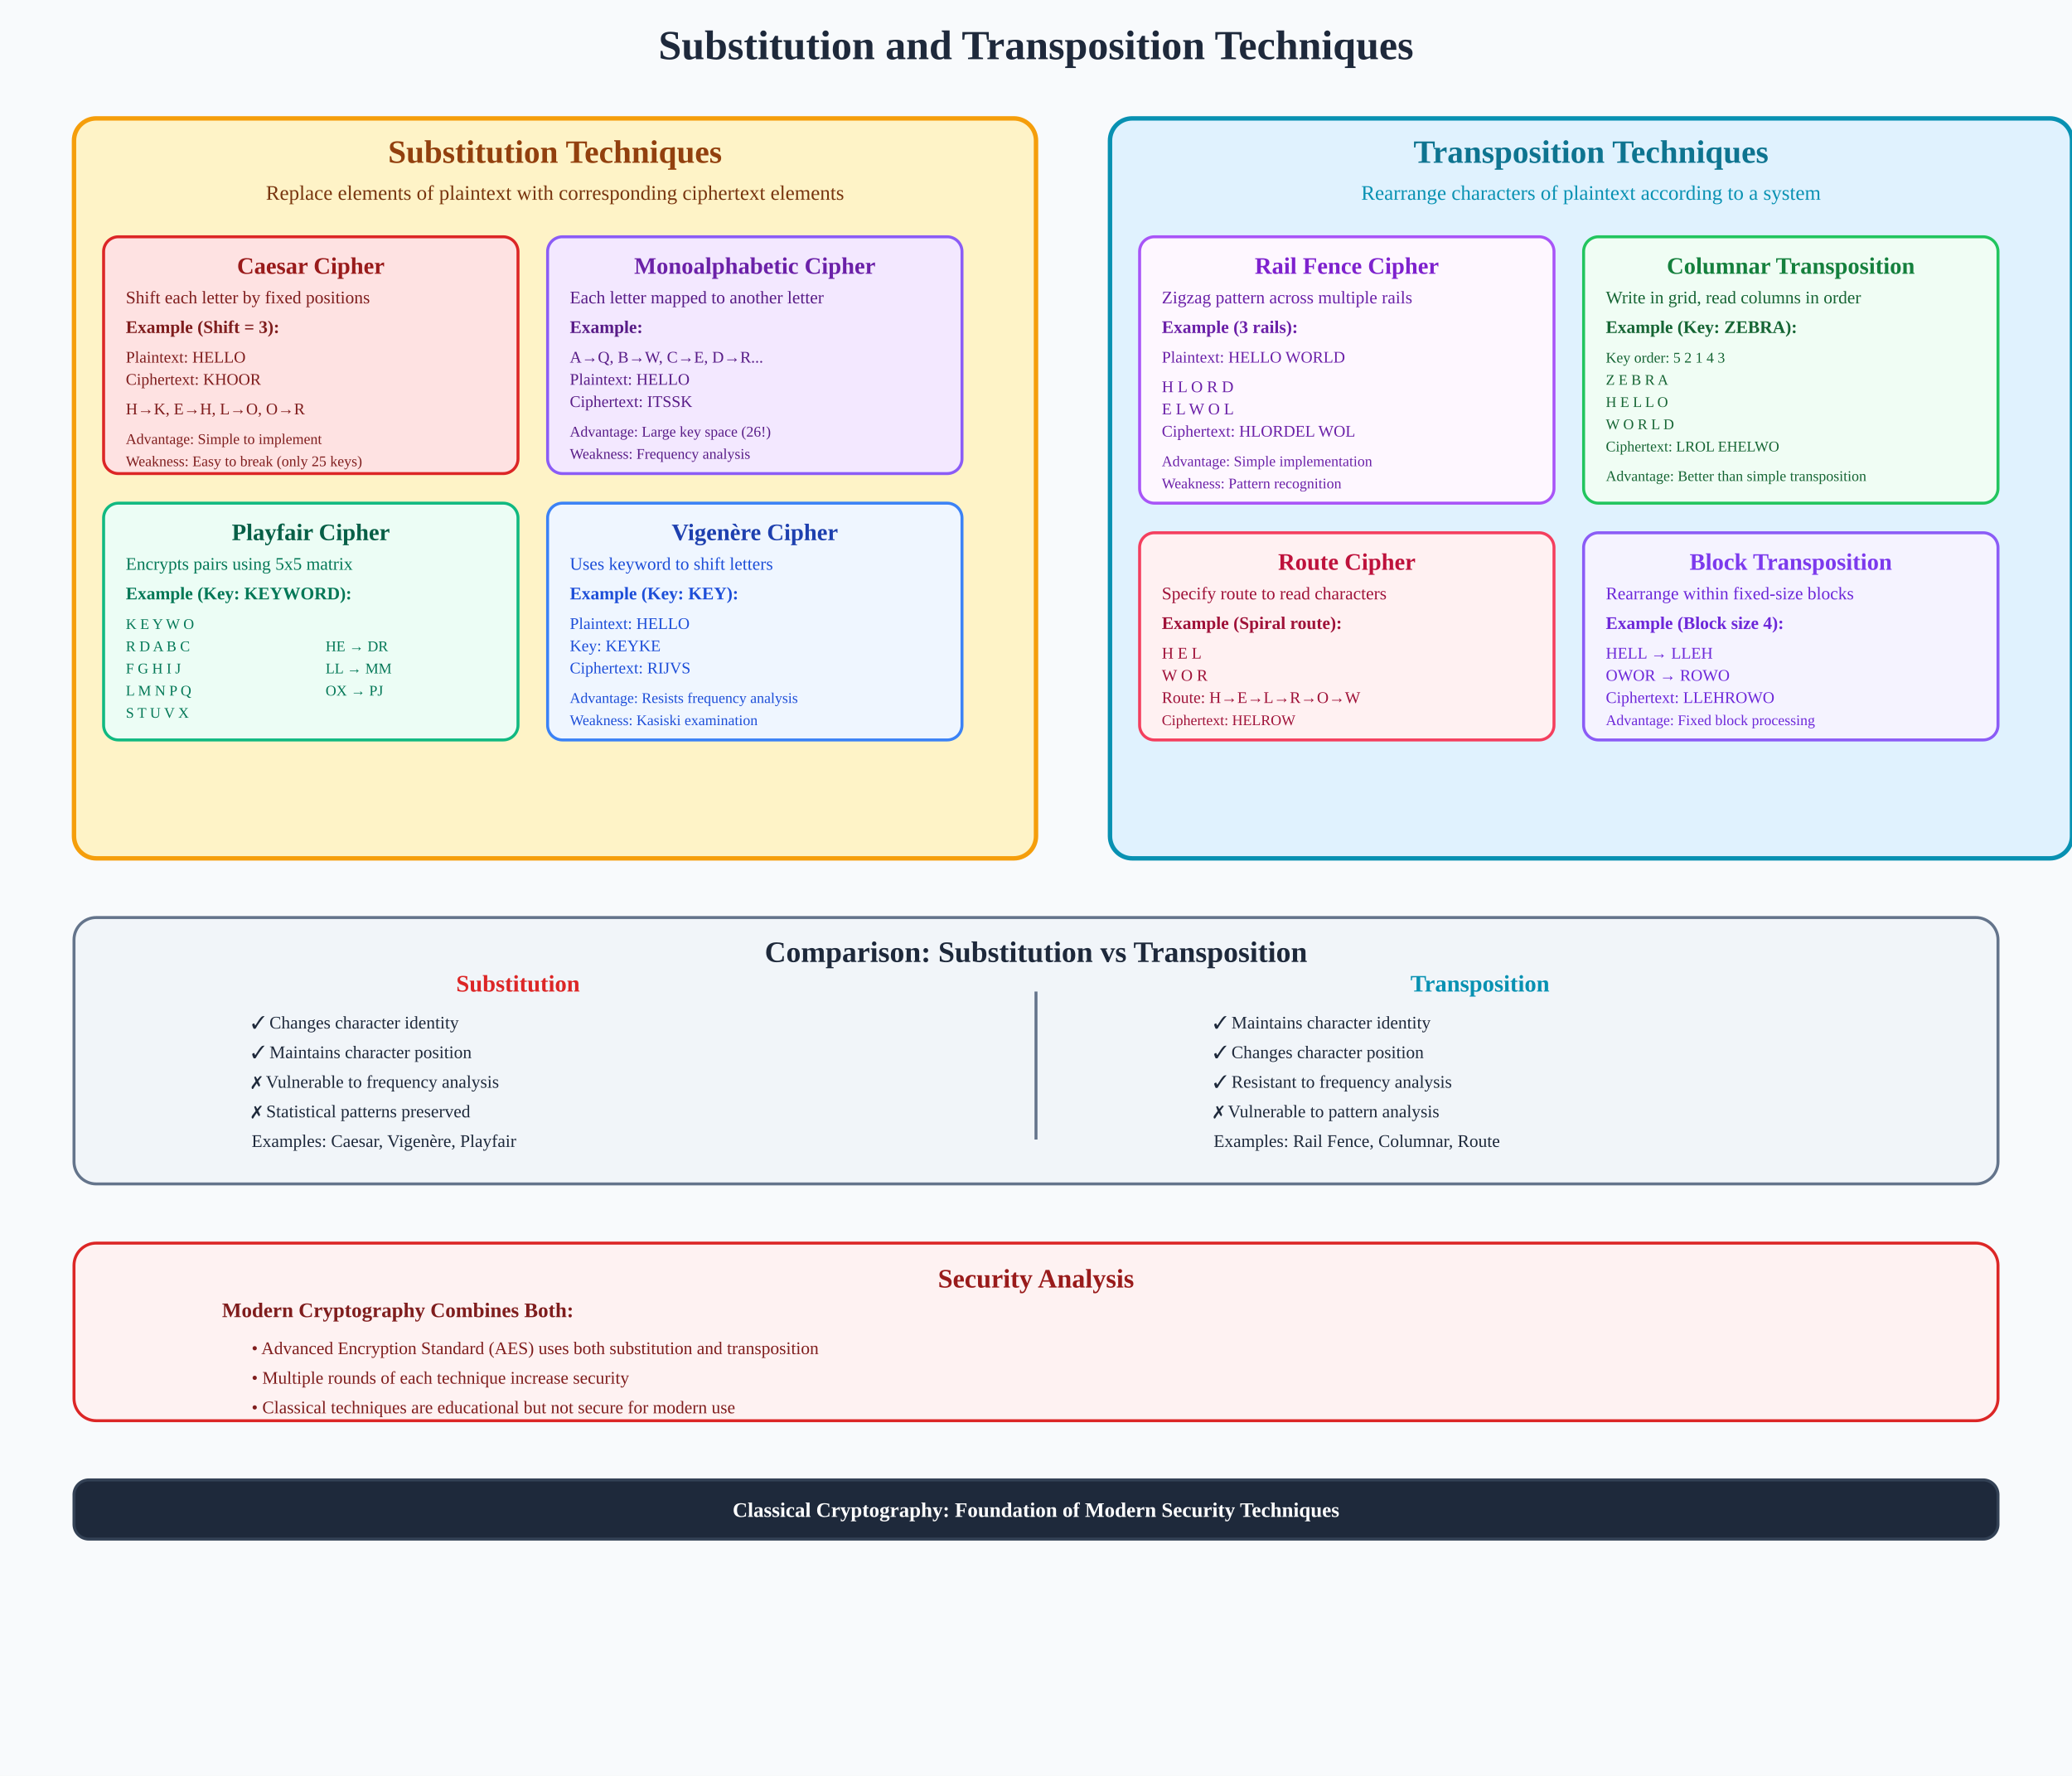
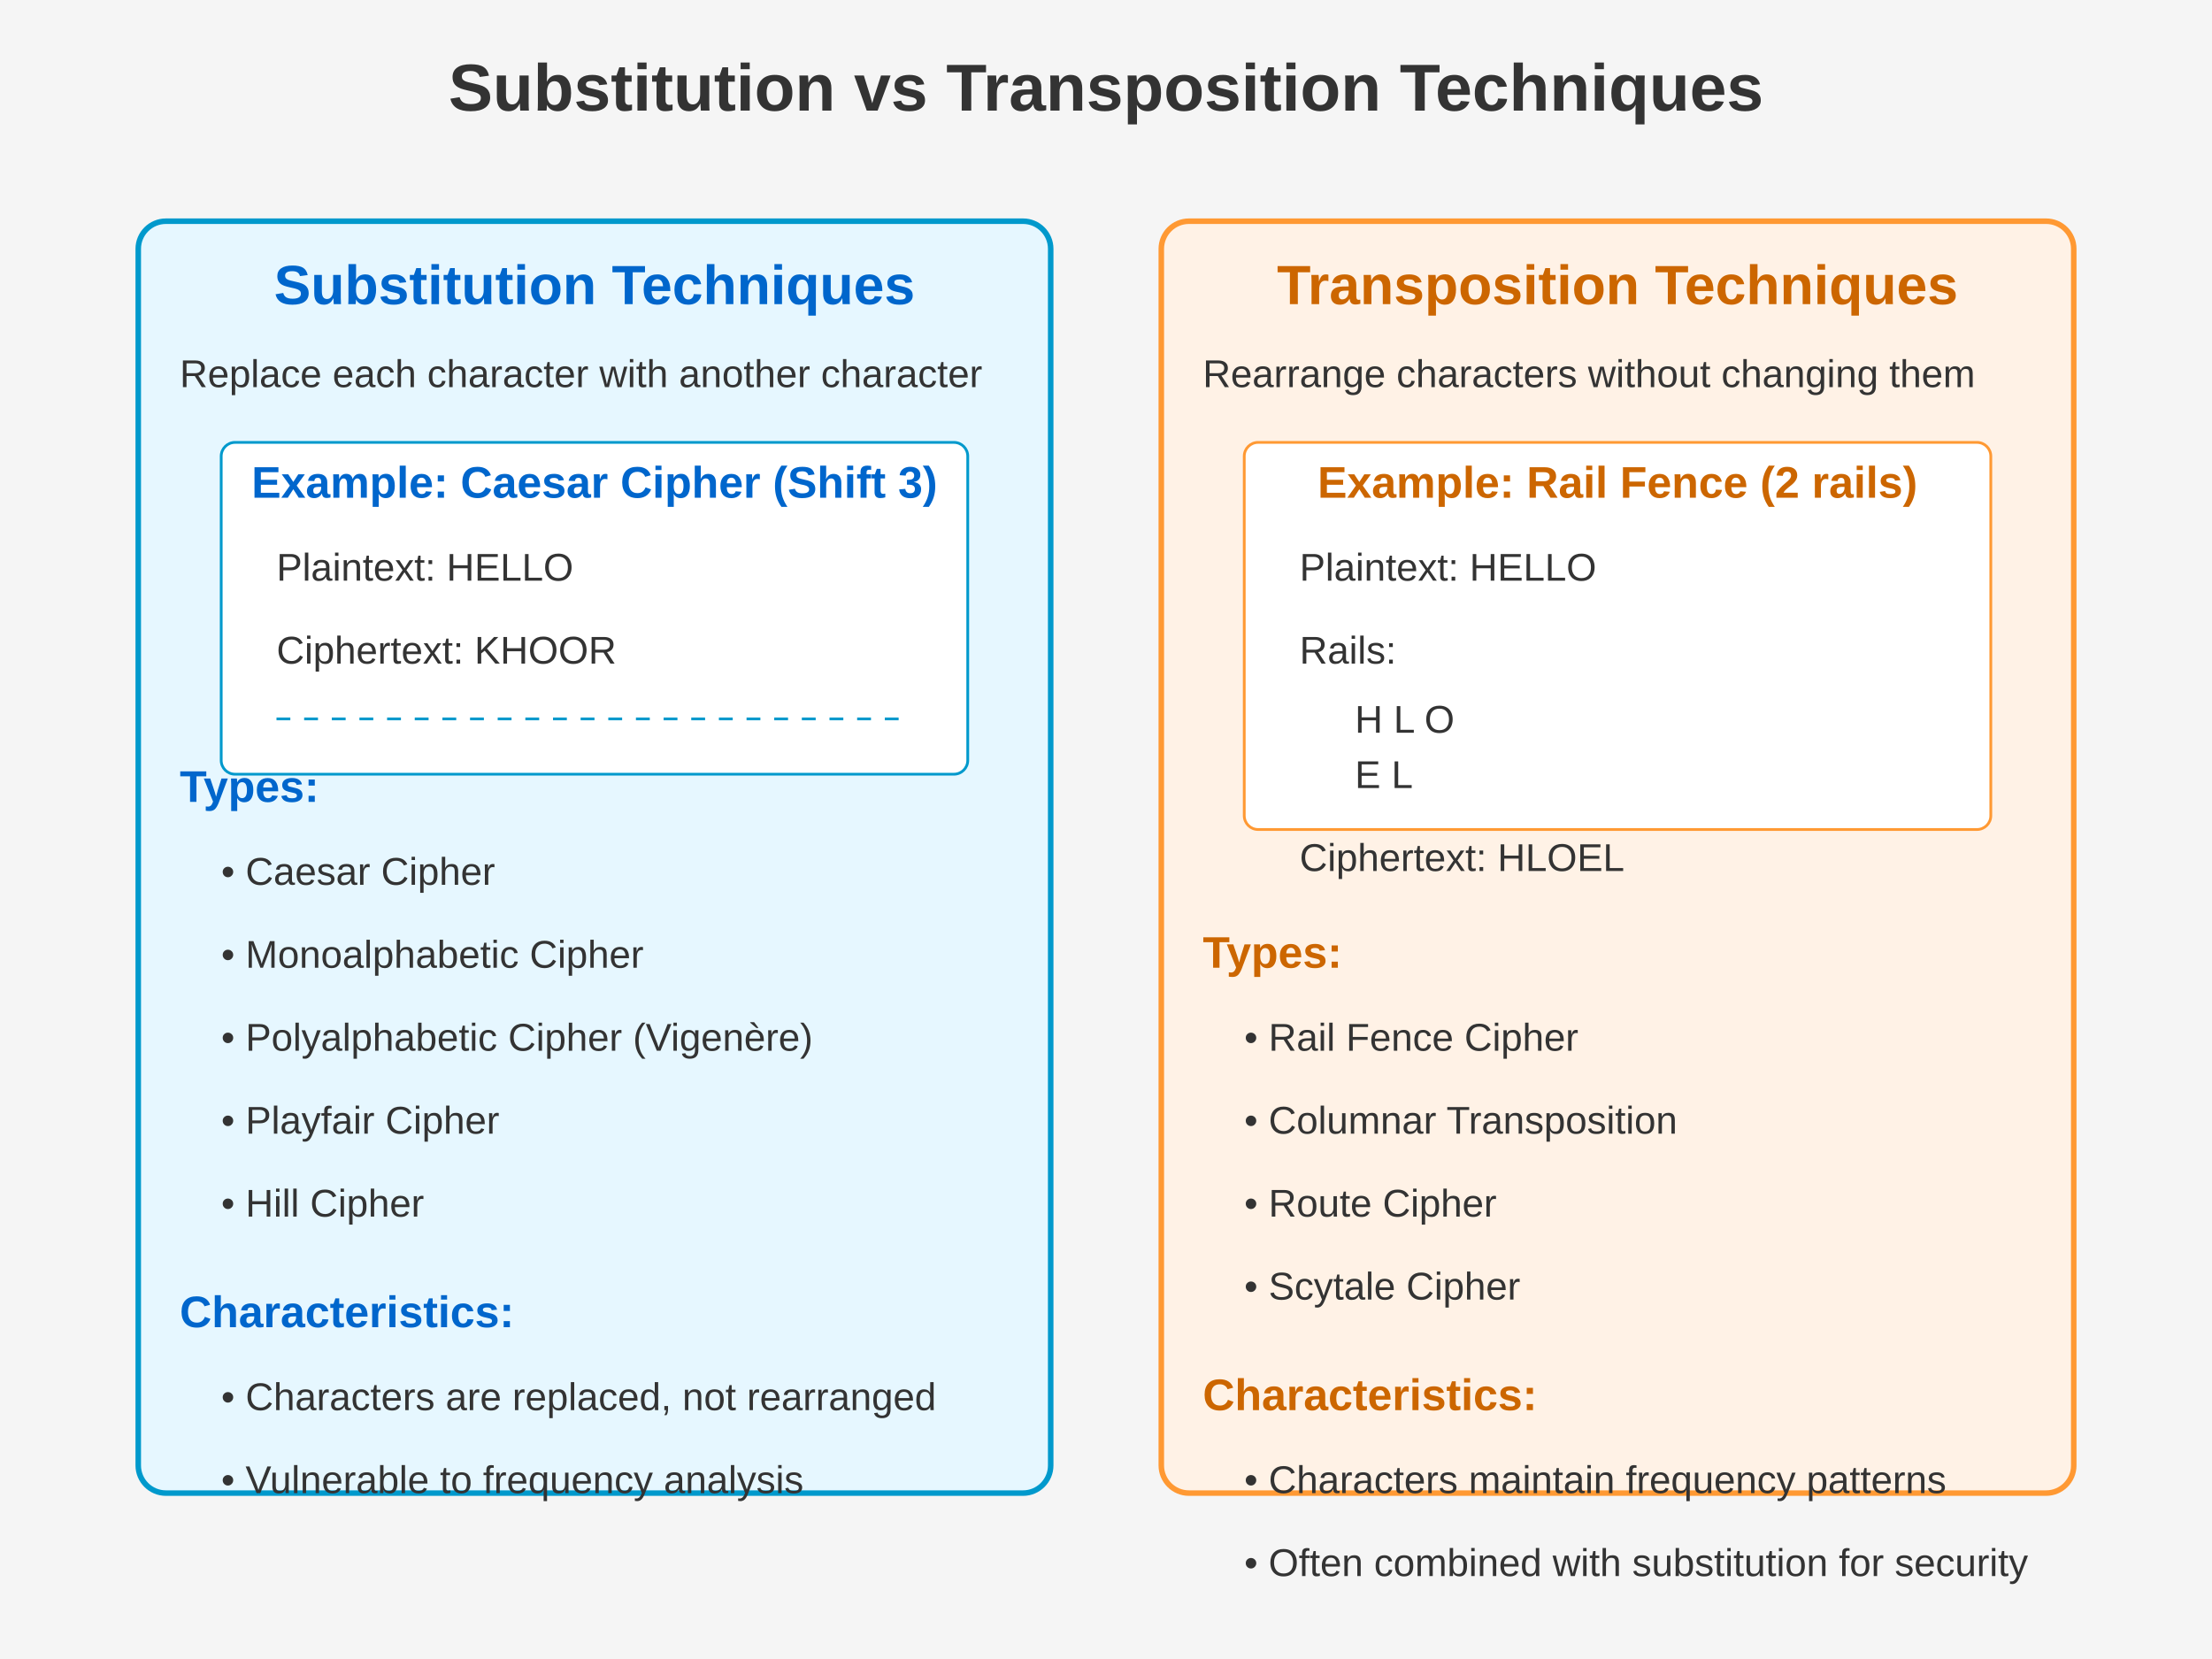
- <svg xmlns="http://www.w3.org/2000/svg" viewBox="0 0 1400 1200">
-   <rect width="1400" height="1200" fill="#f8fafc" />
-   <text x="700" y="40" text-anchor="middle" font-size="28" font-weight="bold" fill="#1e293b">Substitution and Transposition Techniques</text>
-   <g transform="translate(50, 80)">
-     <g transform="translate(0, 0)">
-       <rect x="0" y="0" width="650" height="500" rx="15" fill="#fef3c7" stroke="#f59e0b" stroke-width="3" />
-       <text x="325" y="30" text-anchor="middle" font-size="22" font-weight="bold" fill="#92400e">Substitution Techniques</text>
-       <text x="325" y="55" text-anchor="middle" font-size="14" fill="#78350f">Replace elements of plaintext with corresponding ciphertext elements</text>
-       <g transform="translate(20, 80)">
-         <rect x="0" y="0" width="280" height="160" rx="10" fill="#fee2e2" stroke="#dc2626" stroke-width="2" />
-         <text x="140" y="25" text-anchor="middle" font-size="16" font-weight="bold" fill="#991b1b">Caesar Cipher</text>
-         <text x="15" y="45" font-size="12" fill="#7f1d1d">Shift each letter by fixed positions</text>
-         <text x="15" y="65" font-size="12" font-weight="bold" fill="#7f1d1d">Example (Shift = 3):</text>
-         <text x="15" y="85" font-size="11" fill="#7f1d1d">Plaintext:  HELLO</text>
-         <text x="15" y="100" font-size="11" fill="#7f1d1d">Ciphertext: KHOOR</text>
-         <text x="15" y="120" font-size="11" fill="#7f1d1d">H→K, E→H, L→O, O→R</text>
-         <text x="15" y="140" font-size="10" fill="#7f1d1d">Advantage: Simple to implement</text>
-         <text x="15" y="155" font-size="10" fill="#7f1d1d">Weakness: Easy to break (only 25 keys)</text>
-       </g>
-       <g transform="translate(320, 80)">
-         <rect x="0" y="0" width="280" height="160" rx="10" fill="#f3e8ff" stroke="#8b5cf6" stroke-width="2" />
-         <text x="140" y="25" text-anchor="middle" font-size="16" font-weight="bold" fill="#6b21a8">Monoalphabetic Cipher</text>
-         <text x="15" y="45" font-size="12" fill="#581c87">Each letter mapped to another letter</text>
-         <text x="15" y="65" font-size="12" font-weight="bold" fill="#581c87">Example:</text>
-         <text x="15" y="85" font-size="11" fill="#581c87">A→Q, B→W, C→E, D→R...</text>
-         <text x="15" y="100" font-size="11" fill="#581c87">Plaintext:  HELLO</text>
-         <text x="15" y="115" font-size="11" fill="#581c87">Ciphertext: ITSSK</text>
-         <text x="15" y="135" font-size="10" fill="#581c87">Advantage: Large key space (26!)</text>
-         <text x="15" y="150" font-size="10" fill="#581c87">Weakness: Frequency analysis</text>
-       </g>
-       <g transform="translate(20, 260)">
-         <rect x="0" y="0" width="280" height="160" rx="10" fill="#ecfdf5" stroke="#10b981" stroke-width="2" />
-         <text x="140" y="25" text-anchor="middle" font-size="16" font-weight="bold" fill="#065f46">Playfair Cipher</text>
-         <text x="15" y="45" font-size="12" fill="#047857">Encrypts pairs using 5x5 matrix</text>
-         <text x="15" y="65" font-size="12" font-weight="bold" fill="#047857">Example (Key: KEYWORD):</text>
-         <text x="15" y="85" font-size="10" fill="#047857">K E Y W O</text>
-         <text x="15" y="100" font-size="10" fill="#047857">R D A B C</text>
-         <text x="15" y="115" font-size="10" fill="#047857">F G H I J</text>
-         <text x="15" y="130" font-size="10" fill="#047857">L M N P Q</text>
-         <text x="15" y="145" font-size="10" fill="#047857">S T U V X</text>
-         <text x="150" y="100" font-size="10" fill="#047857">HE → DR</text>
-         <text x="150" y="115" font-size="10" fill="#047857">LL → MM</text>
-         <text x="150" y="130" font-size="10" fill="#047857">OX → PJ</text>
-       </g>
-       <g transform="translate(320, 260)">
-         <rect x="0" y="0" width="280" height="160" rx="10" fill="#eff6ff" stroke="#3b82f6" stroke-width="2" />
-         <text x="140" y="25" text-anchor="middle" font-size="16" font-weight="bold" fill="#1e40af">Vigenère Cipher</text>
-         <text x="15" y="45" font-size="12" fill="#1d4ed8">Uses keyword to shift letters</text>
-         <text x="15" y="65" font-size="12" font-weight="bold" fill="#1d4ed8">Example (Key: KEY):</text>
-         <text x="15" y="85" font-size="11" fill="#1d4ed8">Plaintext:  HELLO</text>
-         <text x="15" y="100" font-size="11" fill="#1d4ed8">Key:        KEYKE</text>
-         <text x="15" y="115" font-size="11" fill="#1d4ed8">Ciphertext: RIJVS</text>
-         <text x="15" y="135" font-size="10" fill="#1d4ed8">Advantage: Resists frequency analysis</text>
-         <text x="15" y="150" font-size="10" fill="#1d4ed8">Weakness: Kasiski examination</text>
-       </g>
-     </g>
-     <g transform="translate(700, 0)">
-       <rect x="0" y="0" width="650" height="500" rx="15" fill="#e0f2fe" stroke="#0891b2" stroke-width="3" />
-       <text x="325" y="30" text-anchor="middle" font-size="22" font-weight="bold" fill="#0e7490">Transposition Techniques</text>
-       <text x="325" y="55" text-anchor="middle" font-size="14" fill="#0891b2">Rearrange characters of plaintext according to a system</text>
-       <g transform="translate(20, 80)">
-         <rect x="0" y="0" width="280" height="180" rx="10" fill="#fef7ff" stroke="#a855f7" stroke-width="2" />
-         <text x="140" y="25" text-anchor="middle" font-size="16" font-weight="bold" fill="#7e22ce">Rail Fence Cipher</text>
-         <text x="15" y="45" font-size="12" fill="#6b21a8">Zigzag pattern across multiple rails</text>
-         <text x="15" y="65" font-size="12" font-weight="bold" fill="#6b21a8">Example (3 rails):</text>
-         <text x="15" y="85" font-size="11" fill="#6b21a8">Plaintext: HELLO WORLD</text>
-         <text x="15" y="105" font-size="11" fill="#6b21a8">H   L   O   R   D</text>
-         <text x="15" y="120" font-size="11" fill="#6b21a8"> E L   W O L</text>
-         <text x="15" y="135" font-size="11" fill="#6b21a8">Ciphertext: HLORDEL WOL</text>
-         <text x="15" y="155" font-size="10" fill="#6b21a8">Advantage: Simple implementation</text>
-         <text x="15" y="170" font-size="10" fill="#6b21a8">Weakness: Pattern recognition</text>
-       </g>
-       <g transform="translate(320, 80)">
-         <rect x="0" y="0" width="280" height="180" rx="10" fill="#f0fdf4" stroke="#22c55e" stroke-width="2" />
-         <text x="140" y="25" text-anchor="middle" font-size="16" font-weight="bold" fill="#15803d">Columnar Transposition</text>
-         <text x="15" y="45" font-size="12" fill="#166534">Write in grid, read columns in order</text>
-         <text x="15" y="65" font-size="12" font-weight="bold" fill="#166534">Example (Key: ZEBRA):</text>
-         <text x="15" y="85" font-size="10" fill="#166534">Key order: 5 2 1 4 3</text>
-         <text x="15" y="100" font-size="10" fill="#166534">Z E B R A</text>
-         <text x="15" y="115" font-size="10" fill="#166534">H E L L O</text>
-         <text x="15" y="130" font-size="10" fill="#166534">W O R L D</text>
-         <text x="15" y="145" font-size="10" fill="#166534">Ciphertext: LROL EHELWO</text>
-         <text x="15" y="165" font-size="10" fill="#166534">Advantage: Better than simple transposition</text>
-       </g>
-       <g transform="translate(20, 280)">
-         <rect x="0" y="0" width="280" height="140" rx="10" fill="#fff1f2" stroke="#f43f5e" stroke-width="2" />
-         <text x="140" y="25" text-anchor="middle" font-size="16" font-weight="bold" fill="#be123c">Route Cipher</text>
-         <text x="15" y="45" font-size="12" fill="#9f1239">Specify route to read characters</text>
-         <text x="15" y="65" font-size="12" font-weight="bold" fill="#9f1239">Example (Spiral route):</text>
-         <text x="15" y="85" font-size="11" fill="#9f1239">H E L</text>
-         <text x="15" y="100" font-size="11" fill="#9f1239">W O R</text>
-         <text x="15" y="115" font-size="11" fill="#9f1239">Route: H→E→L→R→O→W</text>
-         <text x="15" y="130" font-size="10" fill="#9f1239">Ciphertext: HELROW</text>
-       </g>
-       <g transform="translate(320, 280)">
-         <rect x="0" y="0" width="280" height="140" rx="10" fill="#f5f3ff" stroke="#8b5cf6" stroke-width="2" />
-         <text x="140" y="25" text-anchor="middle" font-size="16" font-weight="bold" fill="#7c3aed">Block Transposition</text>
-         <text x="15" y="45" font-size="12" fill="#6d28d9">Rearrange within fixed-size blocks</text>
-         <text x="15" y="65" font-size="12" font-weight="bold" fill="#6d28d9">Example (Block size 4):</text>
-         <text x="15" y="85" font-size="11" fill="#6d28d9">HELL → LLEH</text>
-         <text x="15" y="100" font-size="11" fill="#6d28d9">OWOR → ROWO</text>
-         <text x="15" y="115" font-size="11" fill="#6d28d9">Ciphertext: LLEHROWO</text>
-         <text x="15" y="130" font-size="10" fill="#6d28d9">Advantage: Fixed block processing</text>
-       </g>
-     </g>
-   </g>
-   <g transform="translate(50, 620)">
-     <rect x="0" y="0" width="1300" height="180" rx="15" fill="#f1f5f9" stroke="#64748b" stroke-width="2" />
-     <text x="650" y="30" text-anchor="middle" font-size="20" font-weight="bold" fill="#1e293b">Comparison: Substitution vs Transposition</text>
-     <g transform="translate(100, 50)">
-       <text x="200" y="0" text-anchor="middle" font-size="16" font-weight="bold" fill="#dc2626">Substitution</text>
-       <text x="20" y="25" font-size="12" fill="#1e293b">✓ Changes character identity</text>
-       <text x="20" y="45" font-size="12" fill="#1e293b">✓ Maintains character position</text>
-       <text x="20" y="65" font-size="12" fill="#1e293b">✗ Vulnerable to frequency analysis</text>
-       <text x="20" y="85" font-size="12" fill="#1e293b">✗ Statistical patterns preserved</text>
-       <text x="20" y="105" font-size="12" fill="#1e293b">Examples: Caesar, Vigenère, Playfair</text>
-     </g>
-     <g transform="translate(750, 50)">
-       <text x="200" y="0" text-anchor="middle" font-size="16" font-weight="bold" fill="#0891b2">Transposition</text>
-       <text x="20" y="25" font-size="12" fill="#1e293b">✓ Maintains character identity</text>
-       <text x="20" y="45" font-size="12" fill="#1e293b">✓ Changes character position</text>
-       <text x="20" y="65" font-size="12" fill="#1e293b">✓ Resistant to frequency analysis</text>
-       <text x="20" y="85" font-size="12" fill="#1e293b">✗ Vulnerable to pattern analysis</text>
-       <text x="20" y="105" font-size="12" fill="#1e293b">Examples: Rail Fence, Columnar, Route</text>
-     </g>
-     <line x1="650" y1="50" x2="650" y2="150" stroke="#64748b" stroke-width="2" />
-   </g>
-   <g transform="translate(50, 840)">
-     <rect x="0" y="0" width="1300" height="120" rx="15" fill="#fef2f2" stroke="#dc2626" stroke-width="2" />
-     <text x="650" y="30" text-anchor="middle" font-size="18" font-weight="bold" fill="#991b1b">Security Analysis</text>
-     <g transform="translate(100, 50)">
-       <text x="0" y="0" font-size="14" font-weight="bold" fill="#7f1d1d">Modern Cryptography Combines Both:</text>
-       <text x="20" y="25" font-size="12" fill="#7f1d1d">• Advanced Encryption Standard (AES) uses both substitution and transposition</text>
-       <text x="20" y="45" font-size="12" fill="#7f1d1d">• Multiple rounds of each technique increase security</text>
-       <text x="20" y="65" font-size="12" fill="#7f1d1d">• Classical techniques are educational but not secure for modern use</text>
-     </g>
-   </g>
-   <g transform="translate(50, 1000)">
-     <rect x="0" y="0" width="1300" height="40" rx="10" fill="#1e293b" stroke="#334155" stroke-width="2" />
-     <text x="650" y="25" text-anchor="middle" font-size="14" font-weight="bold" fill="white">Classical Cryptography: Foundation of Modern Security Techniques</text>
-   </g>
+ <svg xmlns="http://www.w3.org/2000/svg" width="800" height="600">
+   <rect width="800" height="600" fill="#f5f5f5" />
+   <text x="400" y="40" font-family="Arial" font-size="24" font-weight="bold" text-anchor="middle" fill="#333">Substitution vs Transposition Techniques</text>
+   <rect x="50" y="80" width="330" height="460" rx="10" fill="#e6f7ff" stroke="#0099cc" stroke-width="2" />
+   <text x="215" y="110" font-family="Arial" font-size="20" font-weight="bold" text-anchor="middle" fill="#0066cc">Substitution Techniques</text>
+   <text x="65" y="140" font-family="Arial" font-size="14" fill="#333">Replace each character with another character</text>
+   <rect x="80" y="160" width="270" height="120" rx="5" fill="#ffffff" stroke="#0099cc" stroke-width="1" />
+   <text x="215" y="180" font-family="Arial" font-size="16" font-weight="bold" text-anchor="middle" fill="#0066cc">Example: Caesar Cipher (Shift 3)</text>
+   <text x="100" y="210" font-family="Arial" font-size="14" fill="#333">Plaintext: HELLO</text>
+   <text x="100" y="240" font-family="Arial" font-size="14" fill="#333">Ciphertext: KHOOR</text>
+   <path d="M 100 260 L 330 260" stroke="#0099cc" stroke-width="1" stroke-dasharray="5,5" />
+   <text x="65" y="290" font-family="Arial" font-size="16" font-weight="bold" fill="#0066cc">Types:</text>
+   <text x="80" y="320" font-family="Arial" font-size="14" fill="#333">• Caesar Cipher</text>
+   <text x="80" y="350" font-family="Arial" font-size="14" fill="#333">• Monoalphabetic Cipher</text>
+   <text x="80" y="380" font-family="Arial" font-size="14" fill="#333">• Polyalphabetic Cipher (Vigenère)</text>
+   <text x="80" y="410" font-family="Arial" font-size="14" fill="#333">• Playfair Cipher</text>
+   <text x="80" y="440" font-family="Arial" font-size="14" fill="#333">• Hill Cipher</text>
+   <text x="65" y="480" font-family="Arial" font-size="16" font-weight="bold" fill="#0066cc">Characteristics:</text>
+   <text x="80" y="510" font-family="Arial" font-size="14" fill="#333">• Characters are replaced, not rearranged</text>
+   <text x="80" y="540" font-family="Arial" font-size="14" fill="#333">• Vulnerable to frequency analysis</text>
+   <rect x="420" y="80" width="330" height="460" rx="10" fill="#fff2e6" stroke="#ff9933" stroke-width="2" />
+   <text x="585" y="110" font-family="Arial" font-size="20" font-weight="bold" text-anchor="middle" fill="#cc6600">Transposition Techniques</text>
+   <text x="435" y="140" font-family="Arial" font-size="14" fill="#333">Rearrange characters without changing them</text>
+   <rect x="450" y="160" width="270" height="140" rx="5" fill="#ffffff" stroke="#ff9933" stroke-width="1" />
+   <text x="585" y="180" font-family="Arial" font-size="16" font-weight="bold" text-anchor="middle" fill="#cc6600">Example: Rail Fence (2 rails)</text>
+   <text x="470" y="210" font-family="Arial" font-size="14" fill="#333">Plaintext: HELLO</text>
+   <text x="470" y="240" font-family="Arial" font-size="14" fill="#333">Rails:</text>
+   <text x="490" y="265" font-family="Arial" font-size="14" fill="#333">H   L   O</text>
+   <text x="490" y="285" font-family="Arial" font-size="14" fill="#333">  E   L  </text>
+   <text x="470" y="315" font-family="Arial" font-size="14" fill="#333">Ciphertext: HLOEL</text>
+   <text x="435" y="350" font-family="Arial" font-size="16" font-weight="bold" fill="#cc6600">Types:</text>
+   <text x="450" y="380" font-family="Arial" font-size="14" fill="#333">• Rail Fence Cipher</text>
+   <text x="450" y="410" font-family="Arial" font-size="14" fill="#333">• Columnar Transposition</text>
+   <text x="450" y="440" font-family="Arial" font-size="14" fill="#333">• Route Cipher</text>
+   <text x="450" y="470" font-family="Arial" font-size="14" fill="#333">• Scytale Cipher</text>
+   <text x="435" y="510" font-family="Arial" font-size="16" font-weight="bold" fill="#cc6600">Characteristics:</text>
+   <text x="450" y="540" font-family="Arial" font-size="14" fill="#333">• Characters maintain frequency patterns</text>
+   <text x="450" y="570" font-family="Arial" font-size="14" fill="#333">• Often combined with substitution for security</text>
</svg>
